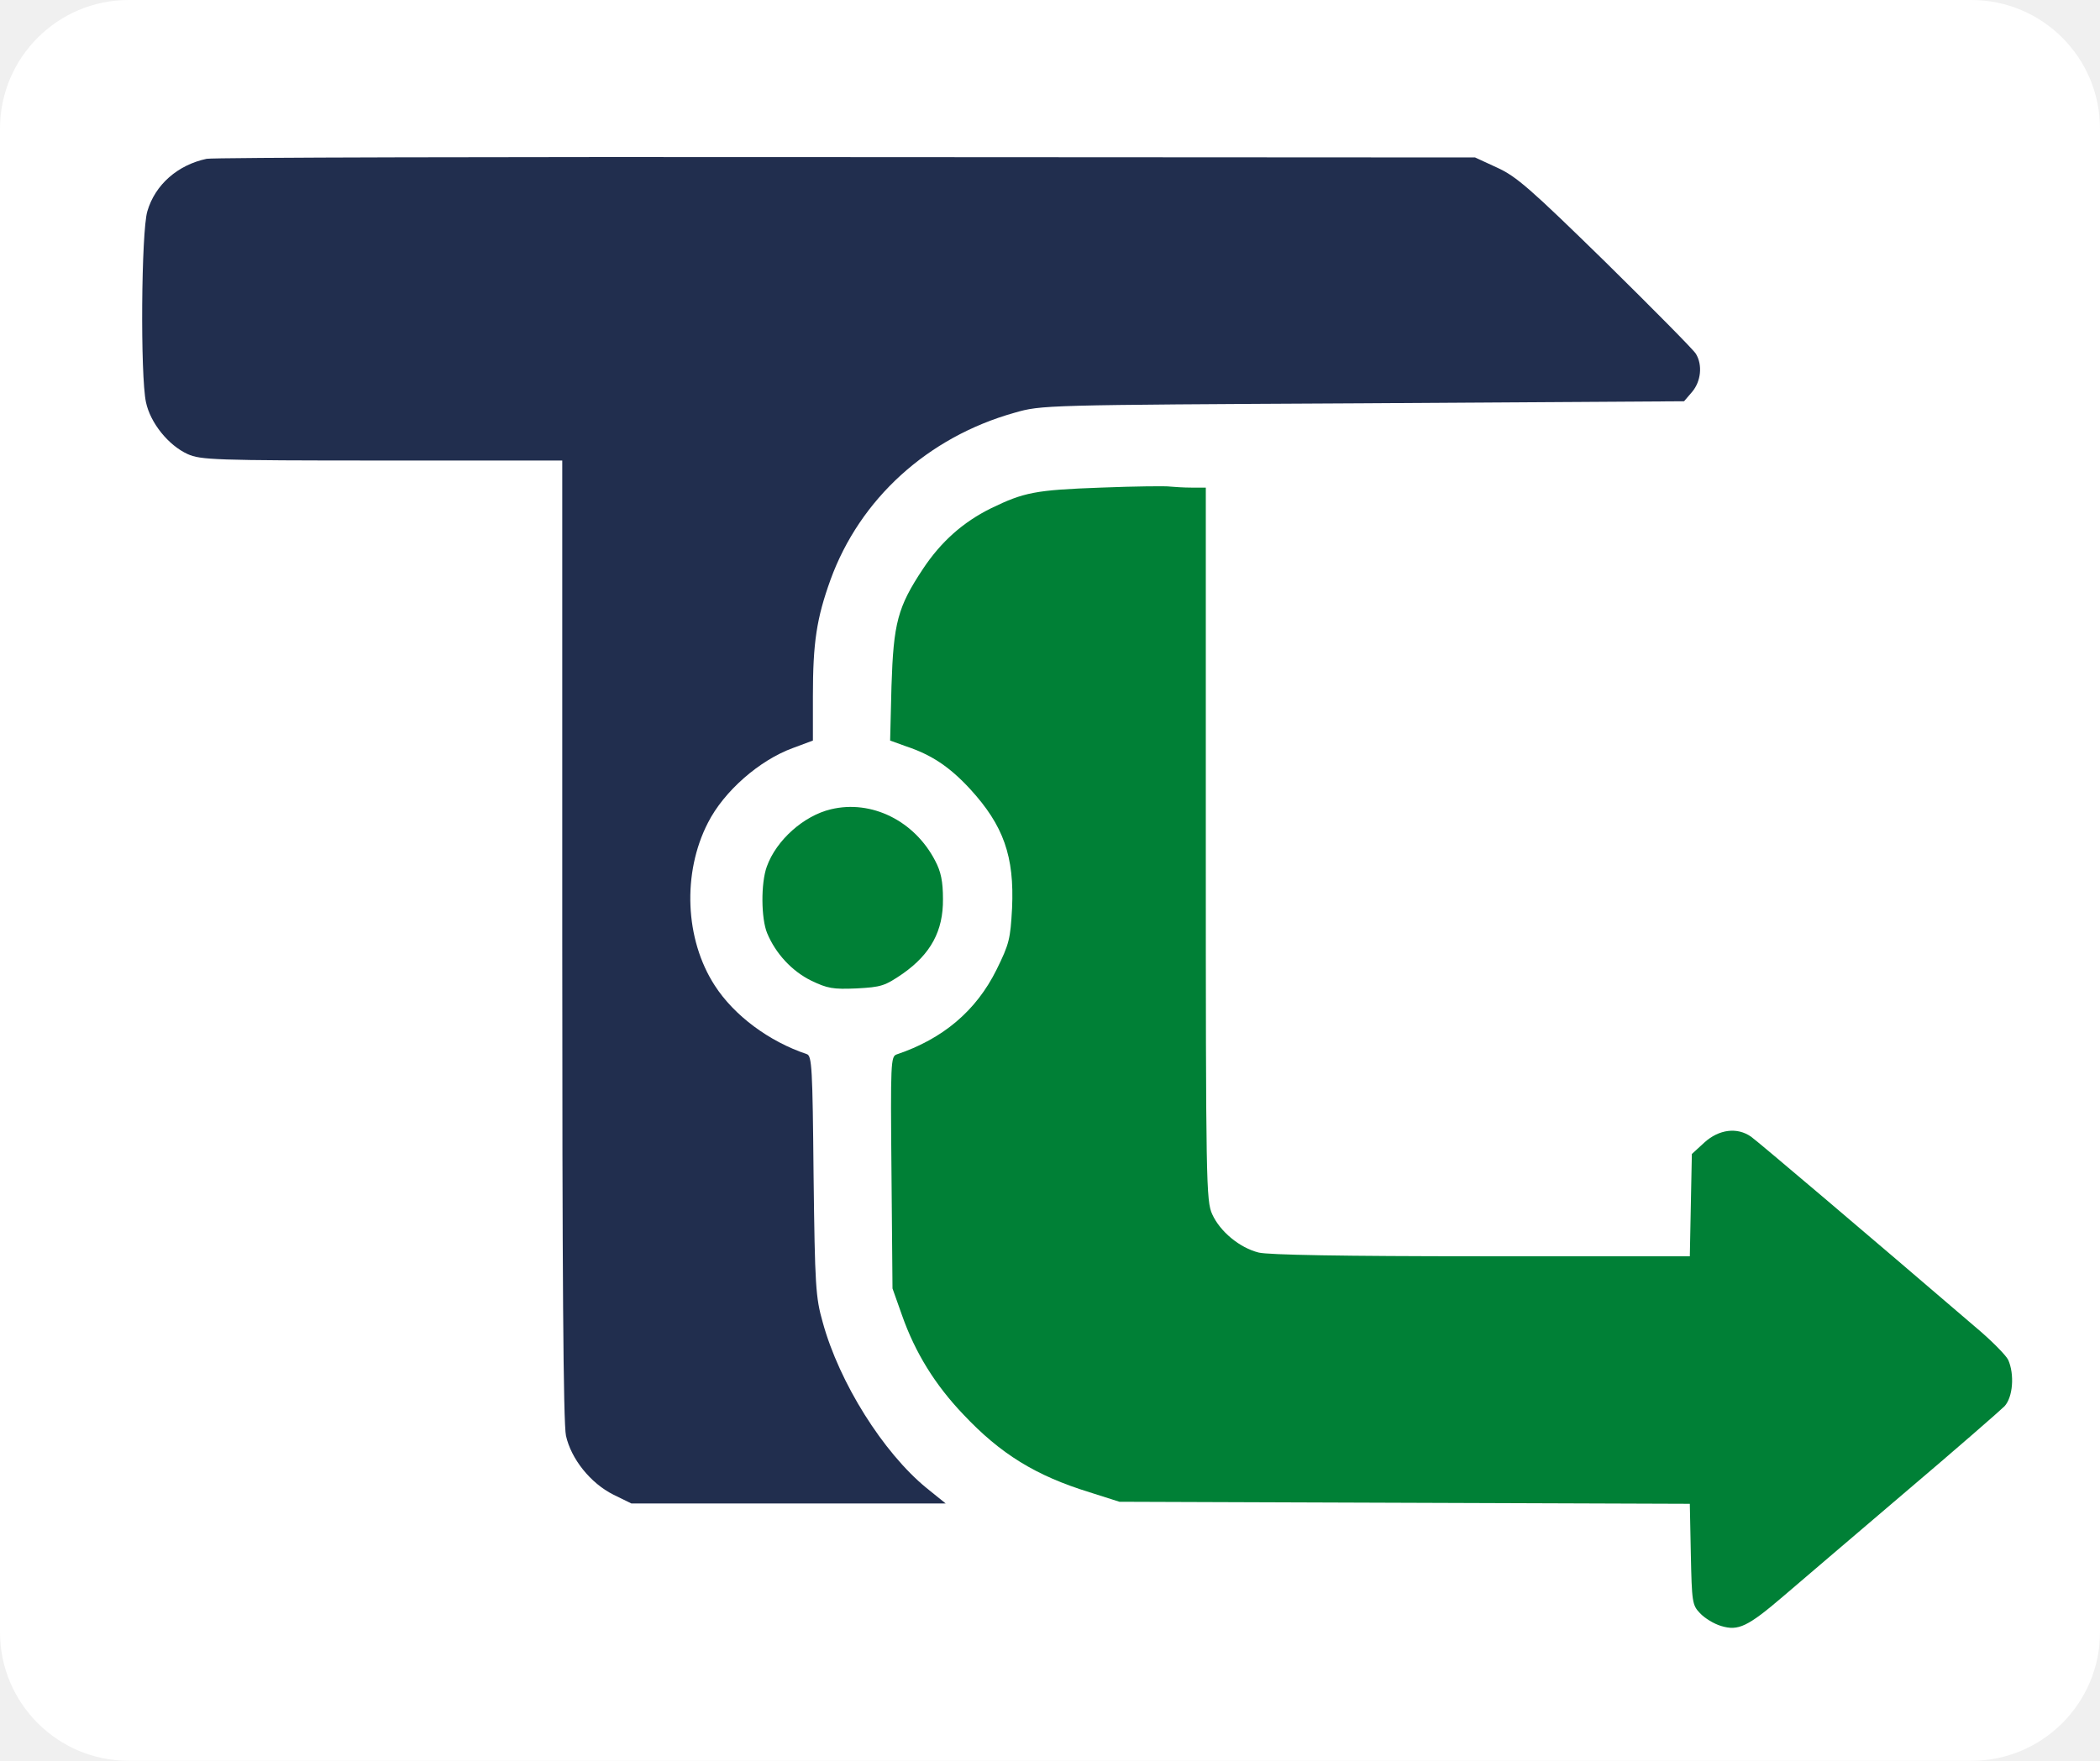
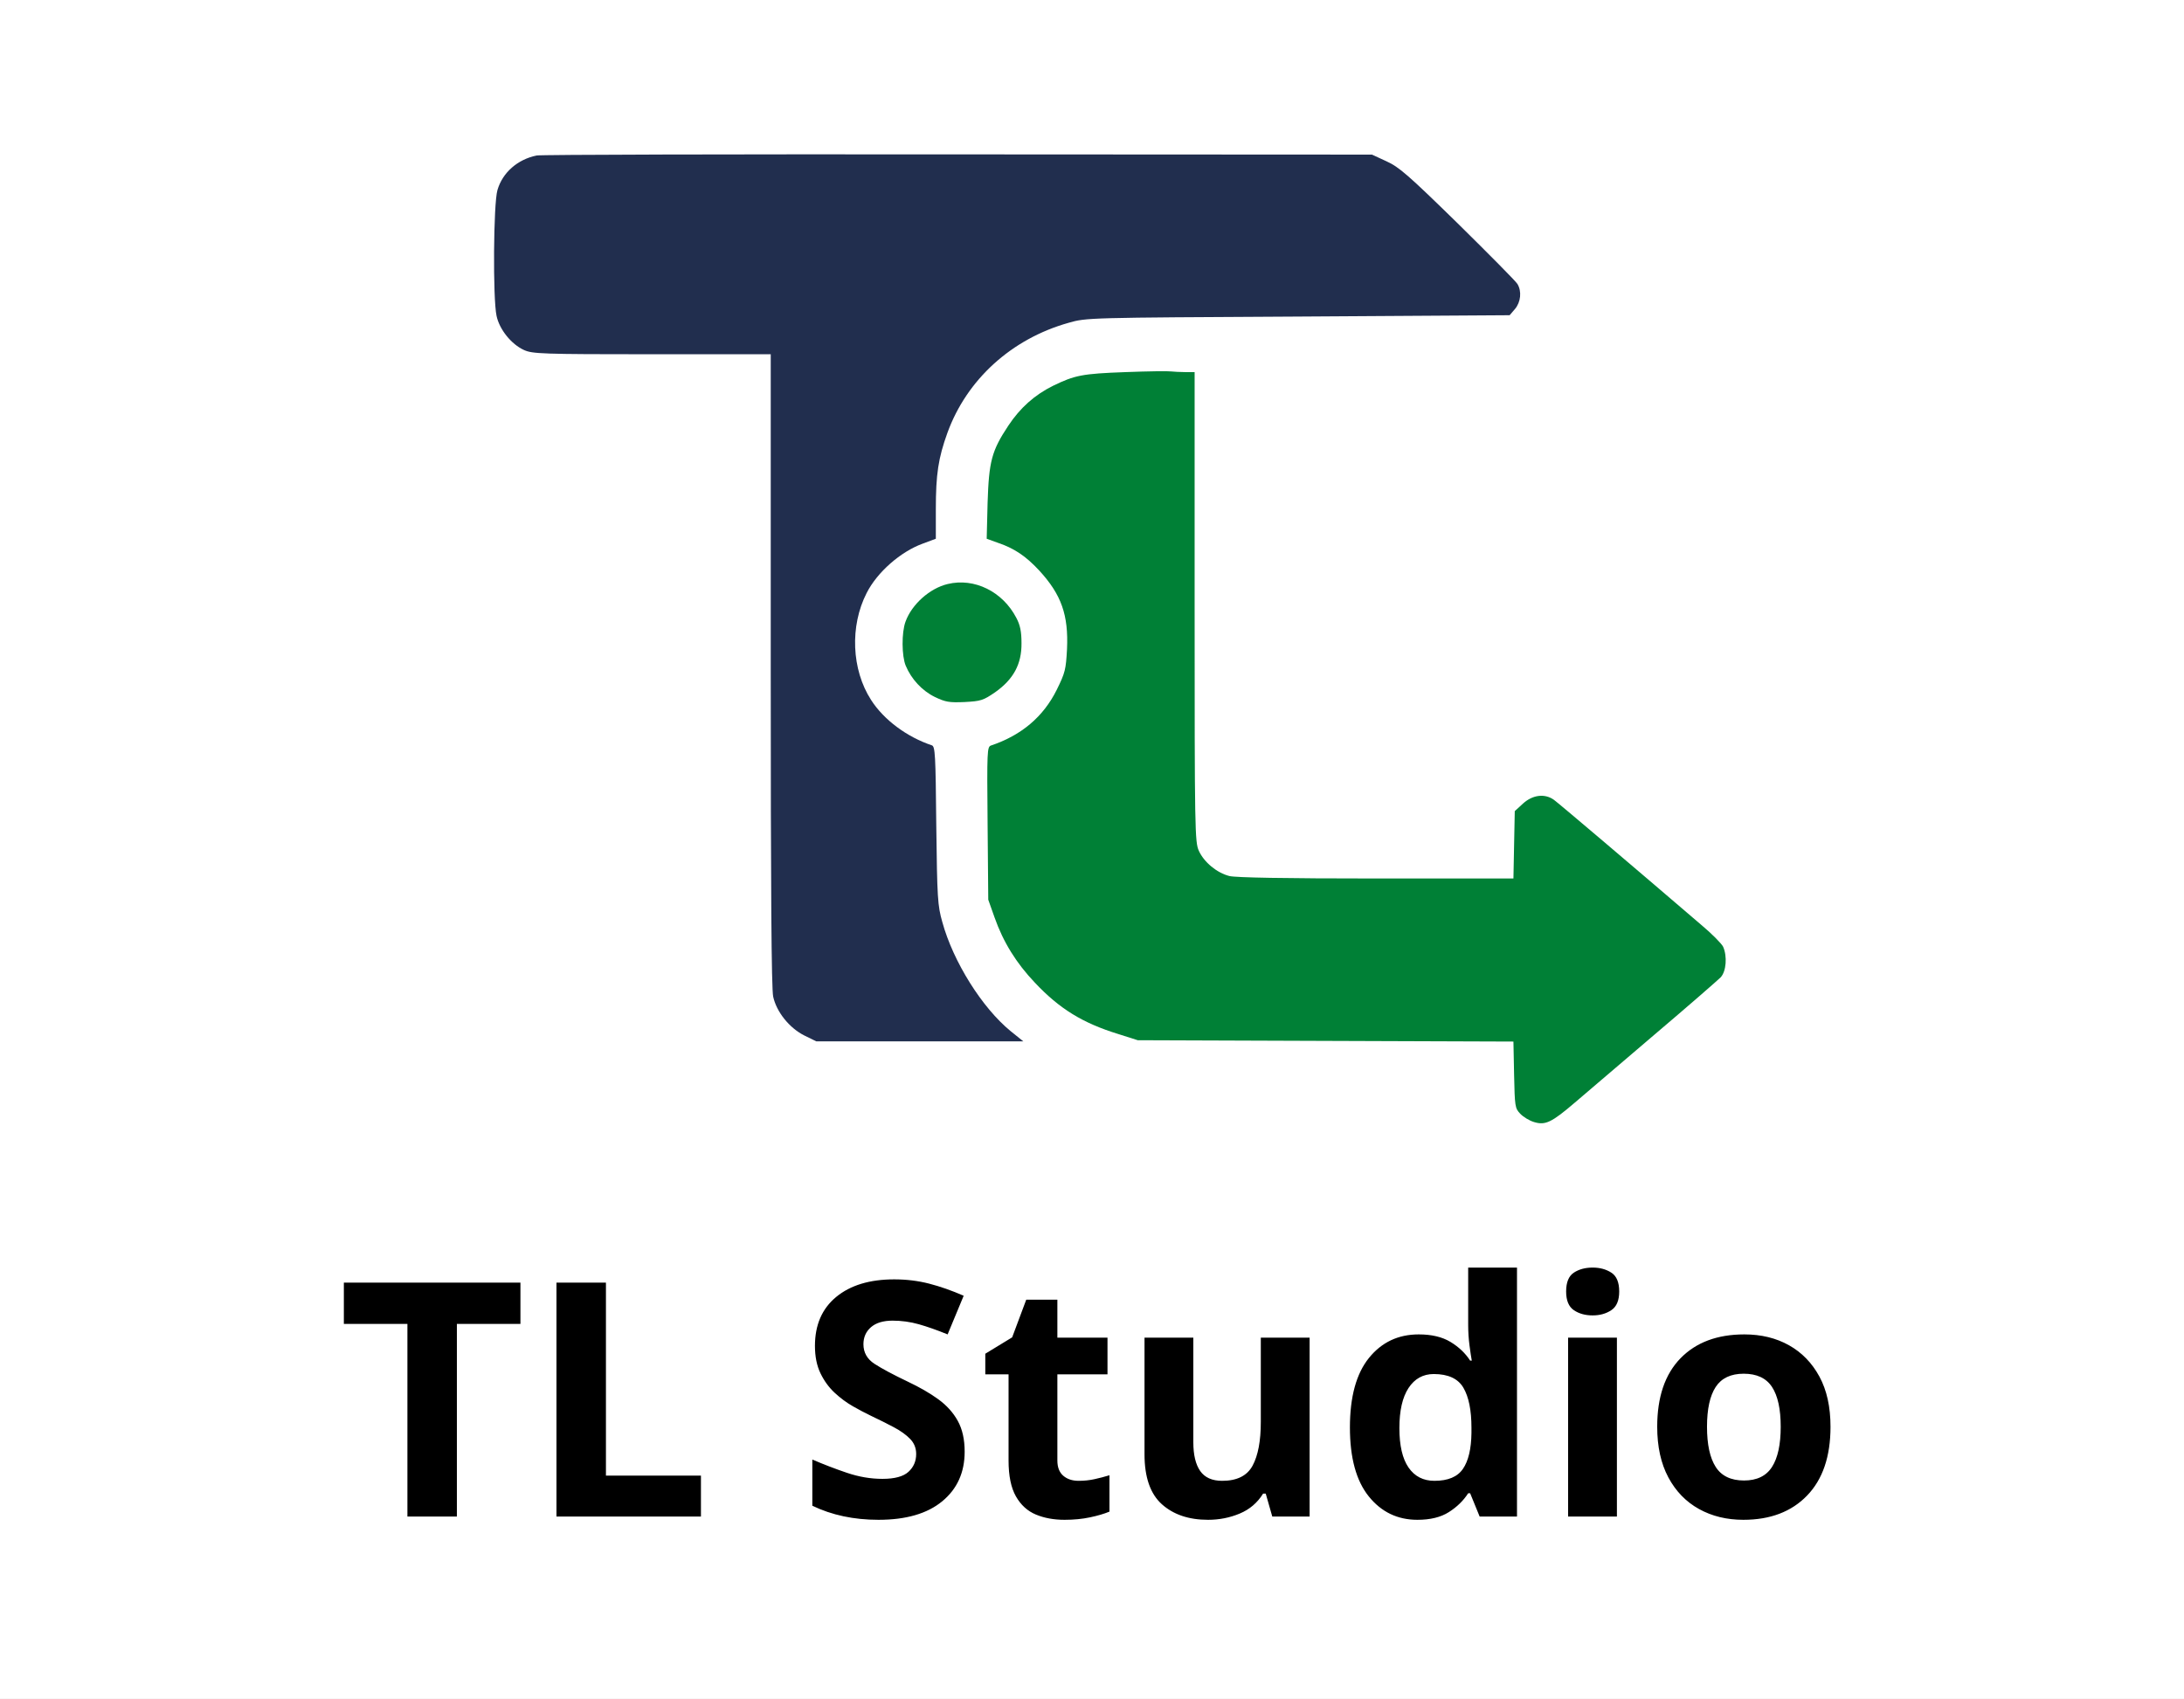
- <svg xmlns="http://www.w3.org/2000/svg" width="620" height="520" viewBox="410 150 620 520" role="img" aria-labelledby="title" preserveAspectRatio="xMidYMid meet">
-   <rect x="410" y="150" width="620" height="520" rx="38" fill="#ffffff" />
-   <g transform="translate(0,1086) scale(0.1,-0.1)" fill="#000000" stroke="none">
-     <path fill="#212E4E" d="M4710 8891 c-85 -18 -152 -76 -175 -155 -18 -60 -21 -486 -4 -564 13 -61 66 -127 123 -153 38 -17 78 -19 574 -19 l532 0 0 -1415 c0 -980 3 -1430 11 -1465 15 -68 72 -140 140 -174 l53 -26 464 0 464 0 -57 46 c-127 104 -257 310 -306 489 -21 74 -23 106 -27 433 -3 319 -5 354 -20 359 -111 37 -215 114 -272 203 -88 136 -96 332 -20 480 47 93 152 185 251 221 l59 22 0 131 c0 159 11 230 52 344 87 239 287 421 543 493 80 23 84 23 1028 28 l949 6 24 28 c26 31 31 79 11 112 -7 12 -127 133 -267 271 -223 218 -263 253 -320 279 l-65 30 -1855 1 c-1020 1 -1871 -1 -1890 -5z" />
-     <path fill="#008036" d="M7350 7920 c-194 -7 -227 -14 -324 -61 -83 -41 -148 -99 -201 -179 -75 -113 -87 -160 -93 -346 l-4 -161 47 -17 c75 -25 128 -60 189 -126 99 -108 131 -199 124 -352 -5 -91 -8 -105 -46 -182 -60 -121 -158 -204 -295 -250 -17 -6 -18 -24 -15 -348 l3 -343 28 -79 c39 -111 98 -206 181 -293 110 -117 214 -181 373 -230 l88 -28 842 -3 842 -3 3 -149 c3 -141 4 -150 27 -174 14 -15 42 -32 63 -38 50 -15 78 -2 183 88 44 38 204 174 355 303 151 128 285 245 298 258 25 27 30 94 11 137 -6 13 -50 58 -98 98 -317 272 -640 546 -661 561 -41 29 -95 22 -138 -17 l-37 -34 -3 -151 -3 -151 -615 0 c-410 0 -630 4 -658 11 -56 14 -114 62 -137 113 -18 39 -19 91 -19 1094 l0 1052 -42 0 c-24 0 -52 2 -63 3 -11 2 -103 1 -205 -3z" />
-     <path fill="#008036" d="M6553 6970 c-80 -19 -161 -91 -189 -169 -18 -49 -17 -154 1 -197 25 -60 73 -112 130 -140 48 -23 64 -26 134 -23 73 4 83 7 137 44 82 58 119 126 118 220 0 52 -6 81 -23 113 -61 118 -188 181 -308 152z" />
+ <svg xmlns="http://www.w3.org/2000/svg" width="900" height="700" viewBox="0 0 900 700" role="img" aria-labelledby="title desc">
+   <rect width="900" height="700" fill="#ffffff" />
+   <svg x="165" y="20" width="570" height="480" viewBox="410 150 620 520" preserveAspectRatio="xMidYMid meet">
+     <g transform="translate(0,1086) scale(0.1,-0.1)" stroke="none">
+       <path fill="#212E4E" d="M4710 8891 c-85 -18 -152 -76 -175 -155 -18 -60 -21 -486 -4 -564 13 -61 66 -127 123 -153 38 -17 78 -19 574 -19 l532 0 0 -1415 c0 -980 3 -1430 11 -1465 15 -68 72 -140 140 -174 l53 -26 464 0 464 0 -57 46 c-127 104 -257 310 -306 489 -21 74 -23 106 -27 433 -3 319 -5 354 -20 359 -111 37 -215 114 -272 203 -88 136 -96 332 -20 480 47 93 152 185 251 221 l59 22 0 131 c0 159 11 230 52 344 87 239 287 421 543 493 80 23 84 23 1028 28 l949 6 24 28 c26 31 31 79 11 112 -7 12 -127 133 -267 271 -223 218 -263 253 -320 279 l-65 30 -1855 1 c-1020 1 -1871 -1 -1890 -5z" />
+       <path fill="#008036" d="M7350 7920 c-194 -7 -227 -14 -324 -61 -83 -41 -148 -99 -201 -179 -75 -113 -87 -160 -93 -346 l-4 -161 47 -17 c75 -25 128 -60 189 -126 99 -108 131 -199 124 -352 -5 -91 -8 -105 -46 -182 -60 -121 -158 -204 -295 -250 -17 -6 -18 -24 -15 -348 l3 -343 28 -79 c39 -111 98 -206 181 -293 110 -117 214 -181 373 -230 l88 -28 842 -3 842 -3 3 -149 c3 -141 4 -150 27 -174 14 -15 42 -32 63 -38 50 -15 78 -2 183 88 44 38 204 174 355 303 151 128 285 245 298 258 25 27 30 94 11 137 -6 13 -50 58 -98 98 -317 272 -640 546 -661 561 -41 29 -95 22 -138 -17 l-37 -34 -3 -151 -3 -151 -615 0 c-410 0 -630 4 -658 11 -56 14 -114 62 -137 113 -18 39 -19 91 -19 1094 l0 1052 -42 0 c-24 0 -52 2 -63 3 -11 2 -103 1 -205 -3z" />
+       <path fill="#008036" d="M6553 6970 c-80 -19 -161 -91 -189 -169 -18 -49 -17 -154 1 -197 25 -60 73 -112 130 -140 48 -23 64 -26 134 -23 73 4 83 7 137 44 82 58 119 126 118 220 0 52 -6 81 -23 113 -61 118 -188 181 -308 152z" />
+     </g>
+   </svg>
+   <g fill="#000000" transform="translate(139 625) scale(0.135 -0.135)">
+     <path d="M365 0H214V588H20V714H559V588H365Z M669 0V714H820V125H1110V0Z M1915 198Q1915 103 1846.5 46.5Q1778 -10 1652 -10Q1539 -10 1450 33V174Q1501 152 1555.5 133.5Q1610 115 1664 115Q1720 115 1743.5 136.5Q1767 158 1767 191Q1767 218 1748.5 237.0Q1730 256 1699.0 272.5Q1668 289 1628 308Q1603 320 1574.0 336.5Q1545 353 1518.5 377.5Q1492 402 1475.0 437.0Q1458 472 1458 521Q1458 617 1523.0 670.5Q1588 724 1700 724Q1756 724 1806.5 711.0Q1857 698 1912 674L1863 556Q1814 576 1775.0 587.0Q1736 598 1695 598Q1652 598 1629.0 578.0Q1606 558 1606 526Q1606 488 1640.0 466.0Q1674 444 1741 412Q1796 386 1834.5 358.0Q1873 330 1894.0 292.0Q1915 254 1915 198Z M2263 109Q2288 109 2311.0 114.0Q2334 119 2357 126V15Q2333 5 2297.5 -2.5Q2262 -10 2220 -10Q2171 -10 2132.5 6.0Q2094 22 2071.5 61.5Q2049 101 2049 171V434H1978V497L2060 547L2103 662H2198V546H2351V434H2198V171Q2198 140 2216.0 124.5Q2234 109 2263 109Z M2968 546V0H2854L2834 70H2826Q2800 28 2754.5 9.0Q2709 -10 2658 -10Q2570 -10 2517.0 37.5Q2464 85 2464 190V546H2613V227Q2613 169 2634.0 139.0Q2655 109 2701 109Q2769 109 2794.0 155.5Q2819 202 2819 289V546Z M3297 -10Q3206 -10 3148.5 61.5Q3091 133 3091 272Q3091 412 3149.0 484.0Q3207 556 3301 556Q3360 556 3398.0 533.0Q3436 510 3458 476H3463Q3460 492 3456.0 522.5Q3452 553 3452 585V760H3601V0H3487L3458 71H3452Q3430 37 3393.0 13.5Q3356 -10 3297 -10ZM3349 109Q3411 109 3436.0 145.5Q3461 182 3462 255V271Q3462 351 3437.5 393.0Q3413 435 3347 435Q3298 435 3270.0 392.5Q3242 350 3242 270Q3242 190 3270.0 149.5Q3298 109 3349 109Z M3832 760Q3865 760 3889.0 744.5Q3913 729 3913 687Q3913 646 3889.0 630.0Q3865 614 3832 614Q3798 614 3774.5 630.0Q3751 646 3751 687Q3751 729 3774.5 744.5Q3798 760 3832 760ZM3906 546V0H3757V546Z M4558 274Q4558 138 4486.5 64.0Q4415 -10 4292 -10Q4216 -10 4156.5 23.0Q4097 56 4063.0 119.5Q4029 183 4029 274Q4029 410 4100.0 483.0Q4171 556 4295 556Q4372 556 4431.0 523.0Q4490 490 4524.0 427.5Q4558 365 4558 274ZM4181 274Q4181 193 4207.5 151.5Q4234 110 4294 110Q4353 110 4379.5 151.5Q4406 193 4406 274Q4406 355 4379.5 395.5Q4353 436 4293 436Q4234 436 4207.5 395.5Q4181 355 4181 274Z" />
  </g>
</svg>
